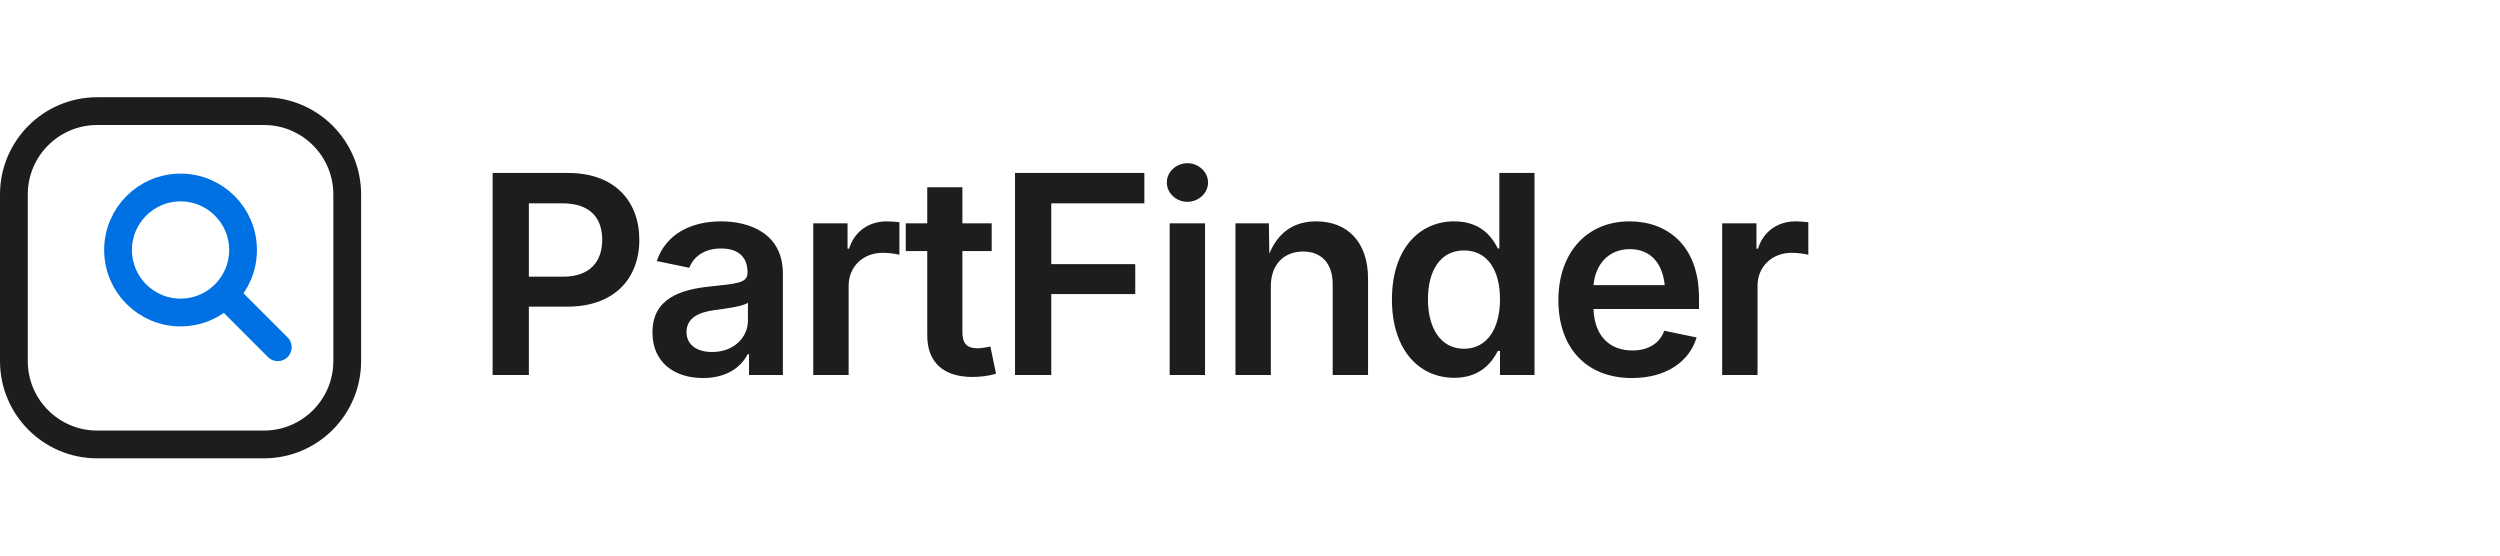
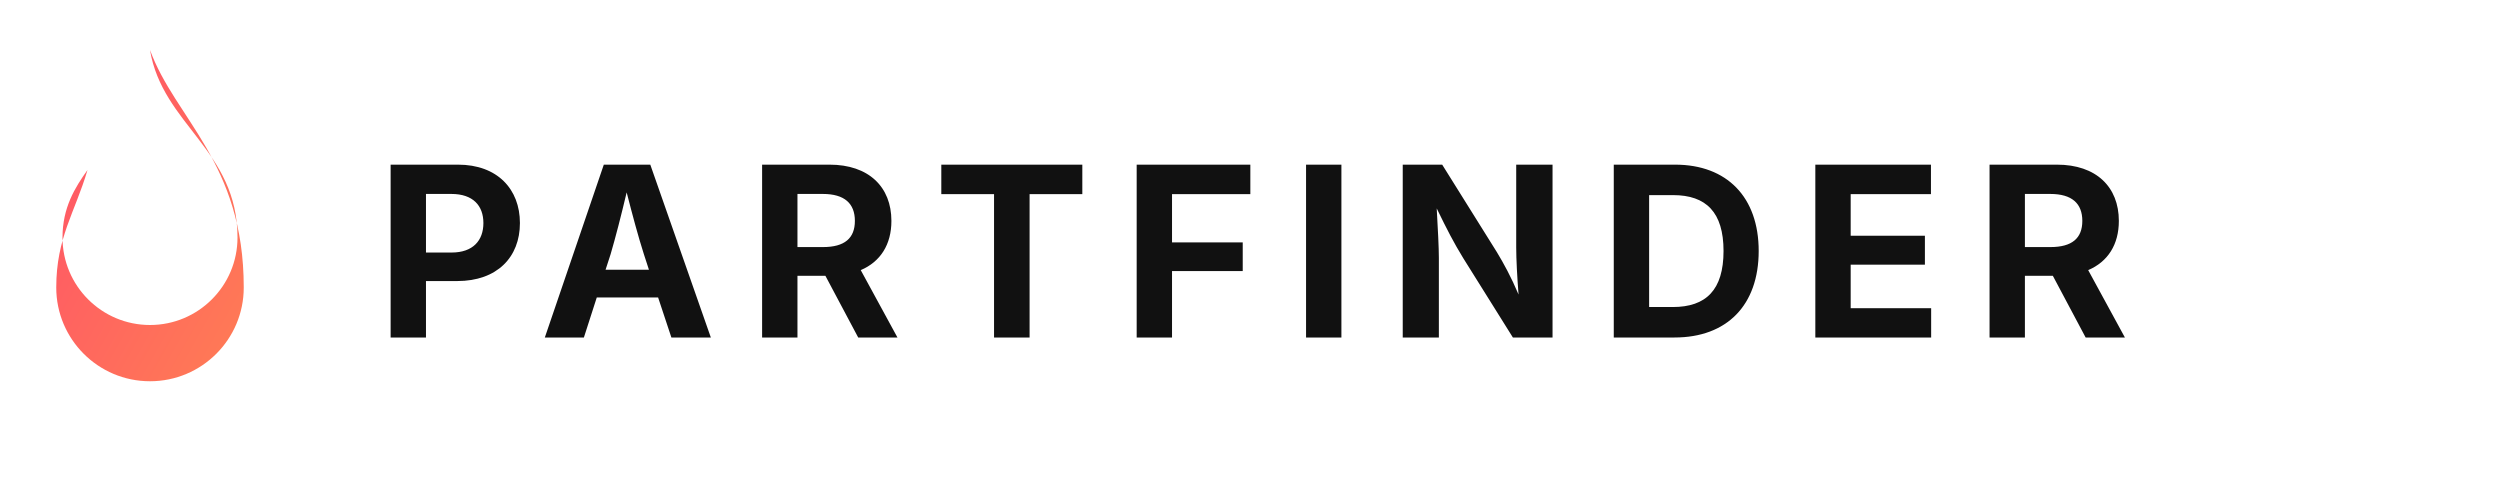
- <svg xmlns="http://www.w3.org/2000/svg" width="180" height="40" viewBox="0 0 180 40" role="img" aria-label="PartFinder">
-   <rect x="1" y="8" width="24" height="24" rx="6" fill="none" stroke="#1d1d1f" stroke-width="2" />
-   <circle cx="13" cy="18" r="4.5" fill="none" stroke="#0071e3" stroke-width="2" />
-   <line x1="16.2" y1="21.2" x2="20" y2="25" stroke="#0071e3" stroke-width="2" stroke-linecap="round" />
-   <text x="34" y="27" font-family="-apple-system, BlinkMacSystemFont, 'Segoe UI', sans-serif" font-size="20" font-weight="600" fill="#1d1d1f" letter-spacing="-0.5">PartFinder</text>
+ <svg xmlns="http://www.w3.org/2000/svg" width="200" height="40" viewBox="0 0 200 40" role="img" aria-label="PartFinder">
+   <defs>
+     <linearGradient id="flame" x1="0" y1="0" x2="1" y2="1">
+       <stop offset="0" stop-color="#FF5069" />
+       <stop offset="1" stop-color="#FF7D54" />
+     </linearGradient>
+   </defs>
+   <path d="M12 4c1 6 7 8 7 15a7 7 0 0 1-14 0c0-2.4 1-4 2-5.4C6 17 4.5 19 4.5 23a7.5 7.5 0 0 0 15 0C19.5 13 14 9.5 12 4Z" fill="url(#flame)" />
+   <text x="30" y="27" font-family="Inter, -apple-system, BlinkMacSystemFont, 'Segoe UI', sans-serif" font-size="19" font-weight="700" fill="#111111" letter-spacing="2.4">PARTFINDER</text>
</svg>
